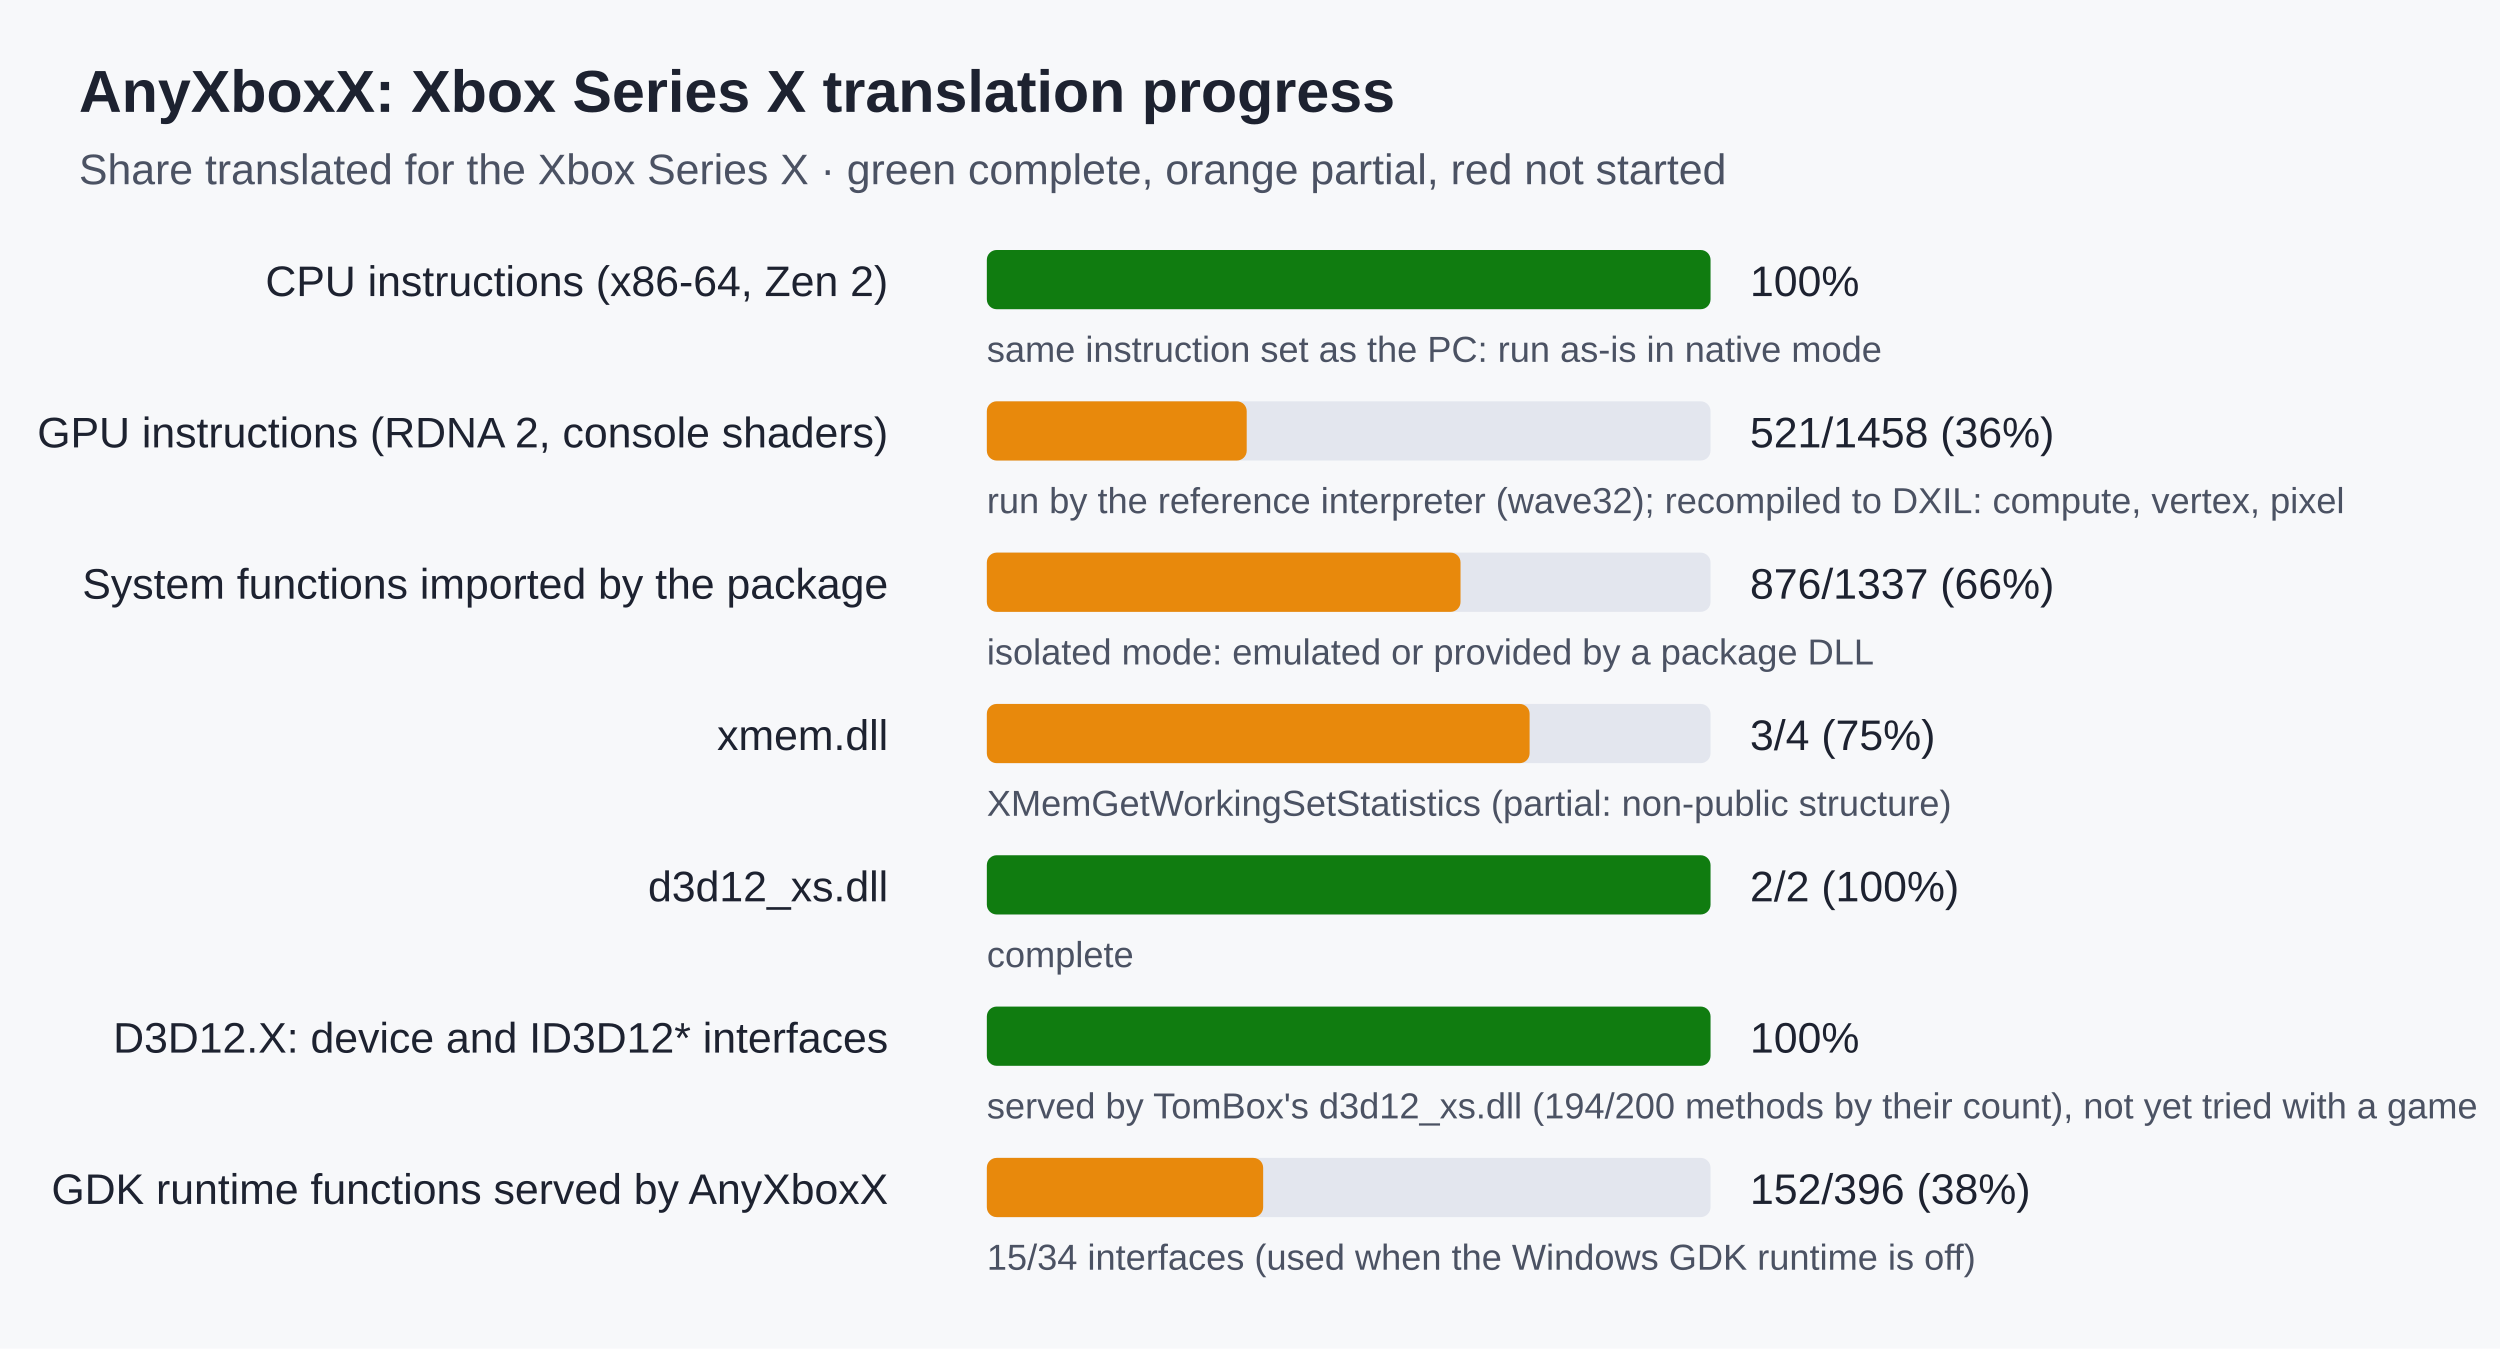
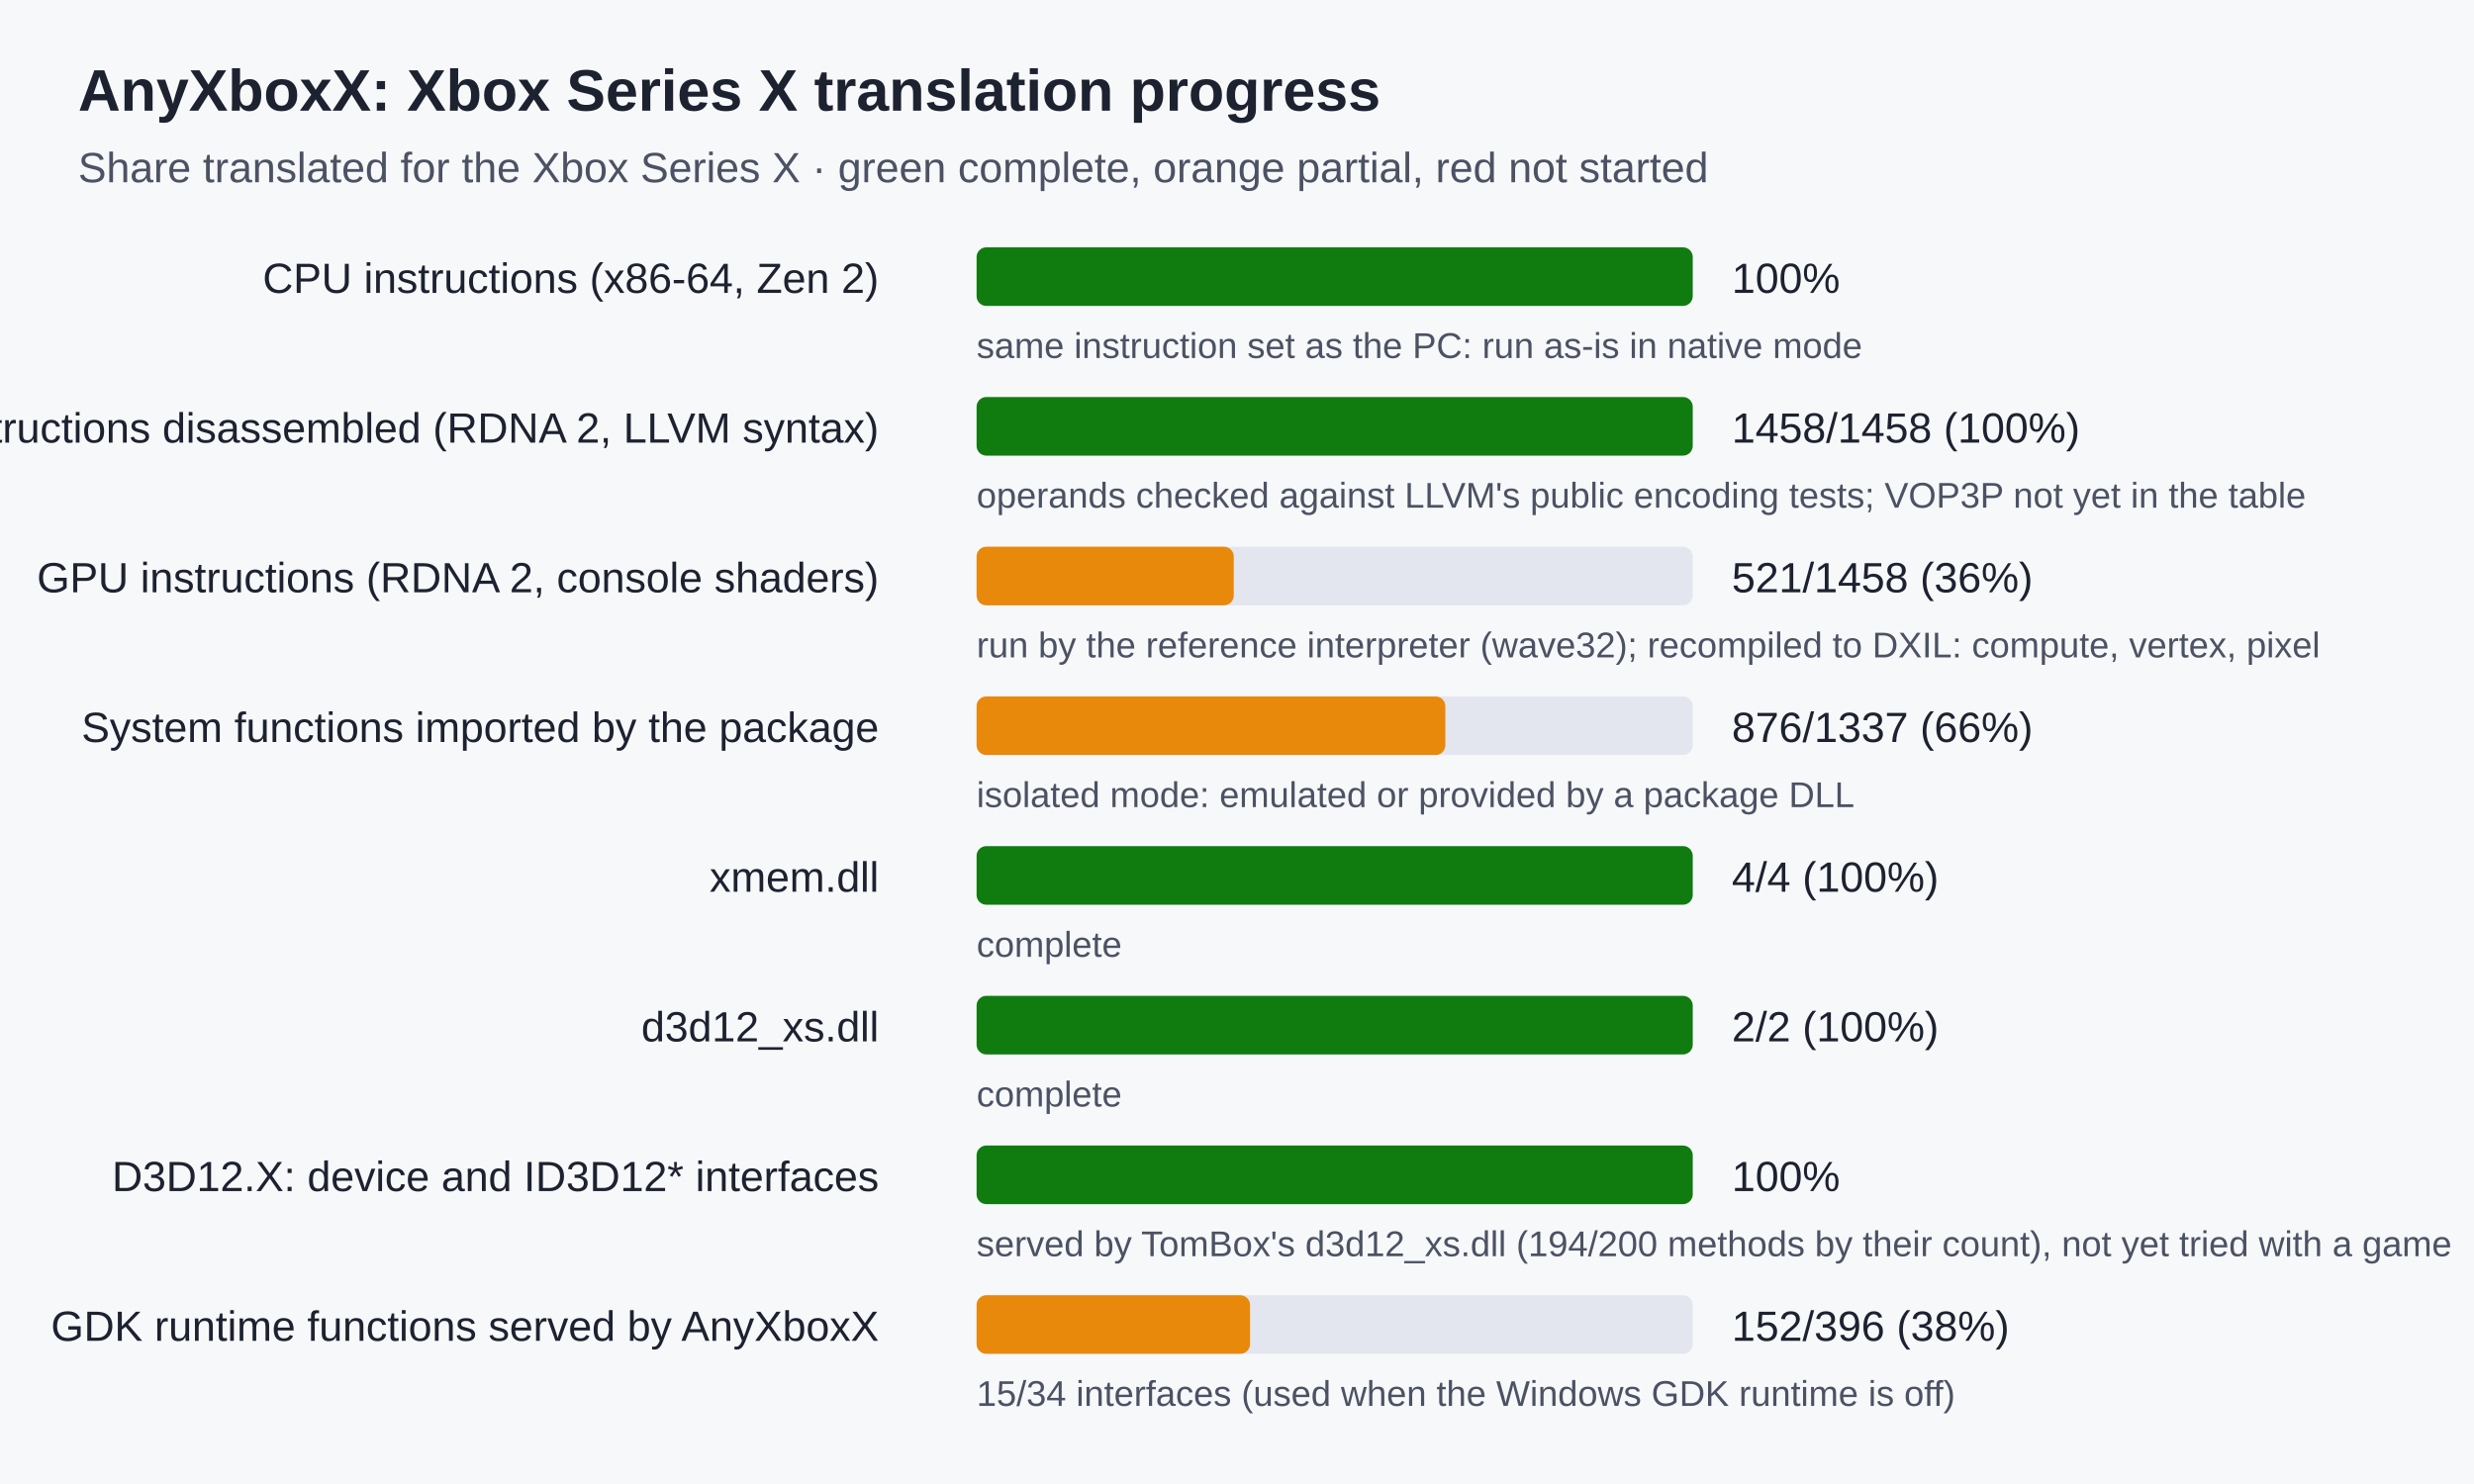
- <svg xmlns="http://www.w3.org/2000/svg" width="760" height="410" viewBox="0 0 760 410" font-family="Segoe UI, Arial, sans-serif" font-size="13">
-   <rect width="760" height="410" fill="#f7f8fa" />
+ <svg xmlns="http://www.w3.org/2000/svg" width="760" height="456" viewBox="0 0 760 456" font-family="Segoe UI, Arial, sans-serif" font-size="13">
+   <rect width="760" height="456" fill="#f7f8fa" />
  <text x="24" y="34" font-size="18" font-weight="600" fill="#1d2230">AnyXboxX: Xbox Series X translation progress</text>
  <text x="24" y="56" fill="#4b5263">Share translated for the Xbox Series X · green complete, orange partial, red not started</text>
  <text x="270" y="90" text-anchor="end" fill="#1d2230">CPU instructions (x86-64, Zen 2)</text>
  <rect x="300" y="76" width="220" height="18" rx="3" fill="#e3e6ee" />
  <rect x="300" y="76" width="220" height="18" rx="3" fill="#107c10" />
  <text x="532" y="90" fill="#1d2230">100%</text>
  <text x="300" y="110" font-size="11" fill="#4b5263">same instruction set as the PC: run as-is in native mode</text>
-   <text x="270" y="136" text-anchor="end" fill="#1d2230">GPU instructions (RDNA 2, console shaders)</text>
+   <text x="270" y="136" text-anchor="end" fill="#1d2230">GPU instructions disassembled (RDNA 2, LLVM syntax)</text>
  <rect x="300" y="122" width="220" height="18" rx="3" fill="#e3e6ee" />
-   <rect x="300" y="122" width="79" height="18" rx="3" fill="#e8890c" />
-   <text x="532" y="136" fill="#1d2230">521/1458 (36%)</text>
-   <text x="300" y="156" font-size="11" fill="#4b5263">run by the reference interpreter (wave32); recompiled to DXIL: compute, vertex, pixel</text>
-   <text x="270" y="182" text-anchor="end" fill="#1d2230">System functions imported by the package</text>
+   <rect x="300" y="122" width="220" height="18" rx="3" fill="#107c10" />
+   <text x="532" y="136" fill="#1d2230">1458/1458 (100%)</text>
+   <text x="300" y="156" font-size="11" fill="#4b5263">operands checked against LLVM's public encoding tests; VOP3P not yet in the table</text>
+   <text x="270" y="182" text-anchor="end" fill="#1d2230">GPU instructions (RDNA 2, console shaders)</text>
  <rect x="300" y="168" width="220" height="18" rx="3" fill="#e3e6ee" />
-   <rect x="300" y="168" width="144" height="18" rx="3" fill="#e8890c" />
-   <text x="532" y="182" fill="#1d2230">876/1337 (66%)</text>
-   <text x="300" y="202" font-size="11" fill="#4b5263">isolated mode: emulated or provided by a package DLL</text>
-   <text x="270" y="228" text-anchor="end" fill="#1d2230">xmem.dll</text>
+   <rect x="300" y="168" width="79" height="18" rx="3" fill="#e8890c" />
+   <text x="532" y="182" fill="#1d2230">521/1458 (36%)</text>
+   <text x="300" y="202" font-size="11" fill="#4b5263">run by the reference interpreter (wave32); recompiled to DXIL: compute, vertex, pixel</text>
+   <text x="270" y="228" text-anchor="end" fill="#1d2230">System functions imported by the package</text>
  <rect x="300" y="214" width="220" height="18" rx="3" fill="#e3e6ee" />
-   <rect x="300" y="214" width="165" height="18" rx="3" fill="#e8890c" />
-   <text x="532" y="228" fill="#1d2230">3/4 (75%)</text>
-   <text x="300" y="248" font-size="11" fill="#4b5263">XMemGetWorkingSetStatistics (partial: non-public structure)</text>
-   <text x="270" y="274" text-anchor="end" fill="#1d2230">d3d12_xs.dll</text>
+   <rect x="300" y="214" width="144" height="18" rx="3" fill="#e8890c" />
+   <text x="532" y="228" fill="#1d2230">876/1337 (66%)</text>
+   <text x="300" y="248" font-size="11" fill="#4b5263">isolated mode: emulated or provided by a package DLL</text>
+   <text x="270" y="274" text-anchor="end" fill="#1d2230">xmem.dll</text>
  <rect x="300" y="260" width="220" height="18" rx="3" fill="#e3e6ee" />
  <rect x="300" y="260" width="220" height="18" rx="3" fill="#107c10" />
-   <text x="532" y="274" fill="#1d2230">2/2 (100%)</text>
+   <text x="532" y="274" fill="#1d2230">4/4 (100%)</text>
  <text x="300" y="294" font-size="11" fill="#4b5263">complete</text>
-   <text x="270" y="320" text-anchor="end" fill="#1d2230">D3D12.X: device and ID3D12* interfaces</text>
+   <text x="270" y="320" text-anchor="end" fill="#1d2230">d3d12_xs.dll</text>
  <rect x="300" y="306" width="220" height="18" rx="3" fill="#e3e6ee" />
  <rect x="300" y="306" width="220" height="18" rx="3" fill="#107c10" />
-   <text x="532" y="320" fill="#1d2230">100%</text>
-   <text x="300" y="340" font-size="11" fill="#4b5263">served by TomBox's d3d12_xs.dll (194/200 methods by their count), not yet tried with a game</text>
-   <text x="270" y="366" text-anchor="end" fill="#1d2230">GDK runtime functions served by AnyXboxX</text>
+   <text x="532" y="320" fill="#1d2230">2/2 (100%)</text>
+   <text x="300" y="340" font-size="11" fill="#4b5263">complete</text>
+   <text x="270" y="366" text-anchor="end" fill="#1d2230">D3D12.X: device and ID3D12* interfaces</text>
  <rect x="300" y="352" width="220" height="18" rx="3" fill="#e3e6ee" />
-   <rect x="300" y="352" width="84" height="18" rx="3" fill="#e8890c" />
-   <text x="532" y="366" fill="#1d2230">152/396 (38%)</text>
-   <text x="300" y="386" font-size="11" fill="#4b5263">15/34 interfaces (used when the Windows GDK runtime is off)</text>
+   <rect x="300" y="352" width="220" height="18" rx="3" fill="#107c10" />
+   <text x="532" y="366" fill="#1d2230">100%</text>
+   <text x="300" y="386" font-size="11" fill="#4b5263">served by TomBox's d3d12_xs.dll (194/200 methods by their count), not yet tried with a game</text>
+   <text x="270" y="412" text-anchor="end" fill="#1d2230">GDK runtime functions served by AnyXboxX</text>
+   <rect x="300" y="398" width="220" height="18" rx="3" fill="#e3e6ee" />
+   <rect x="300" y="398" width="84" height="18" rx="3" fill="#e8890c" />
+   <text x="532" y="412" fill="#1d2230">152/396 (38%)</text>
+   <text x="300" y="432" font-size="11" fill="#4b5263">15/34 interfaces (used when the Windows GDK runtime is off)</text>
</svg>
